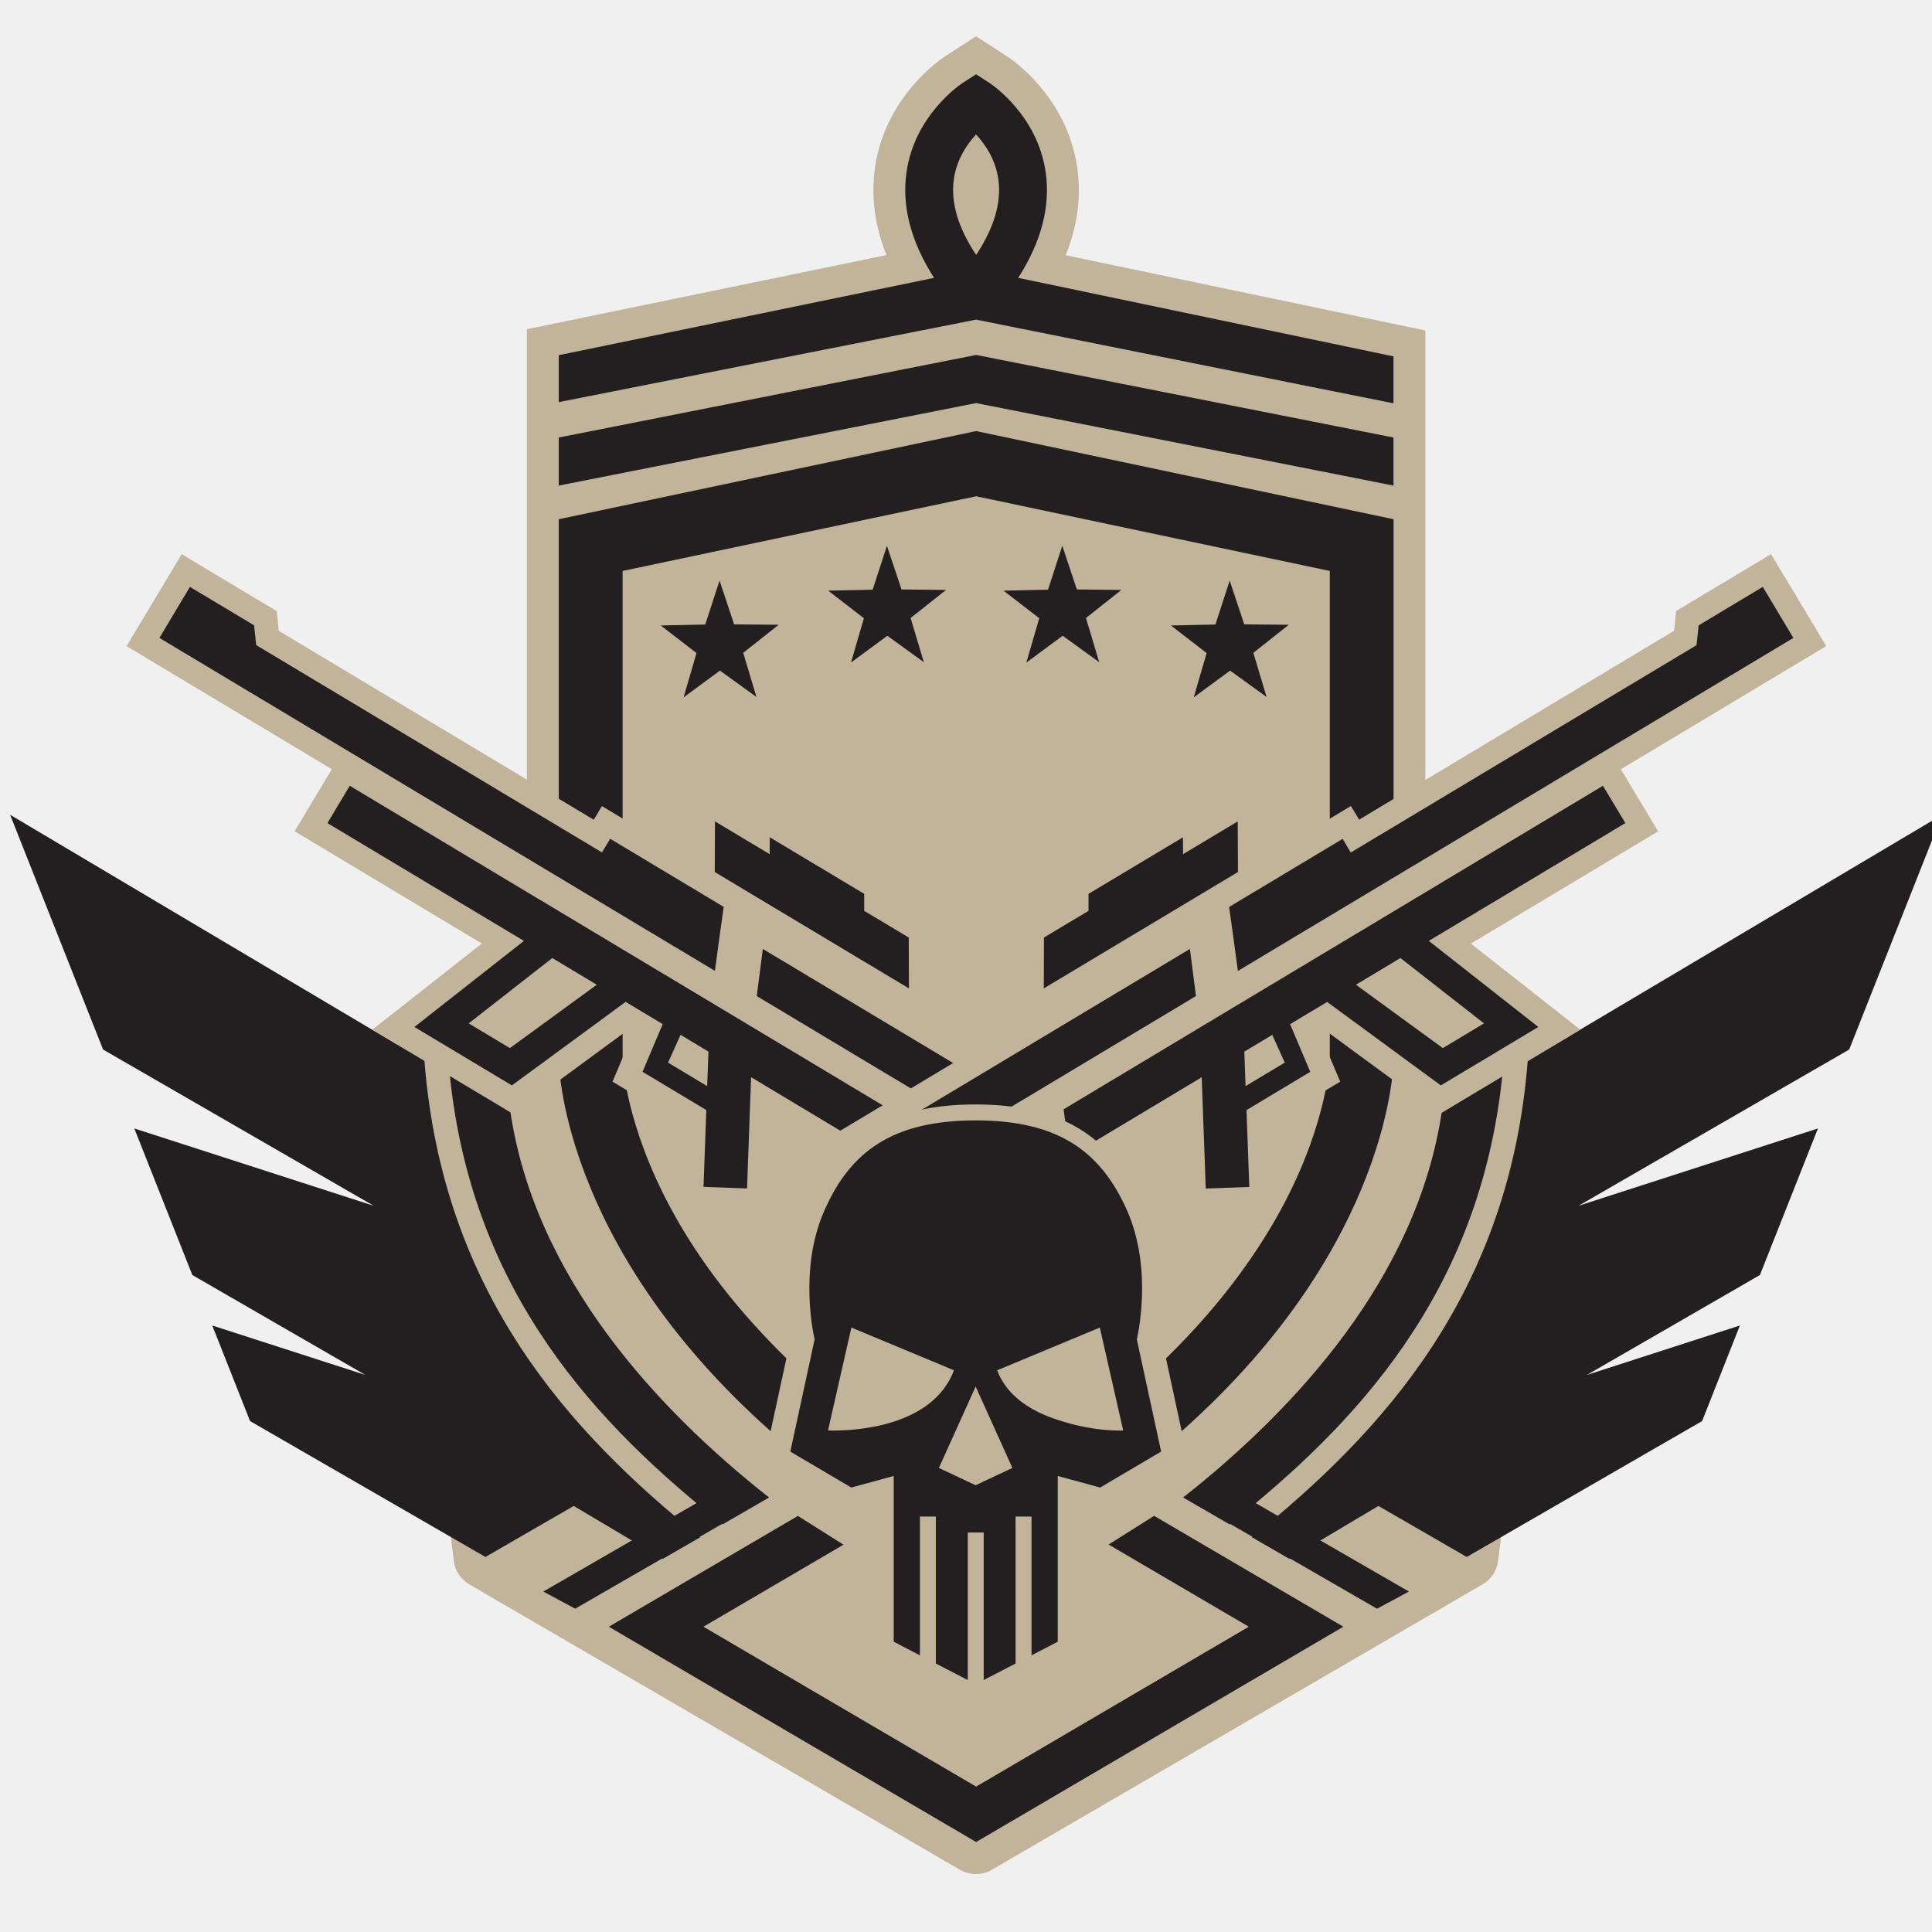
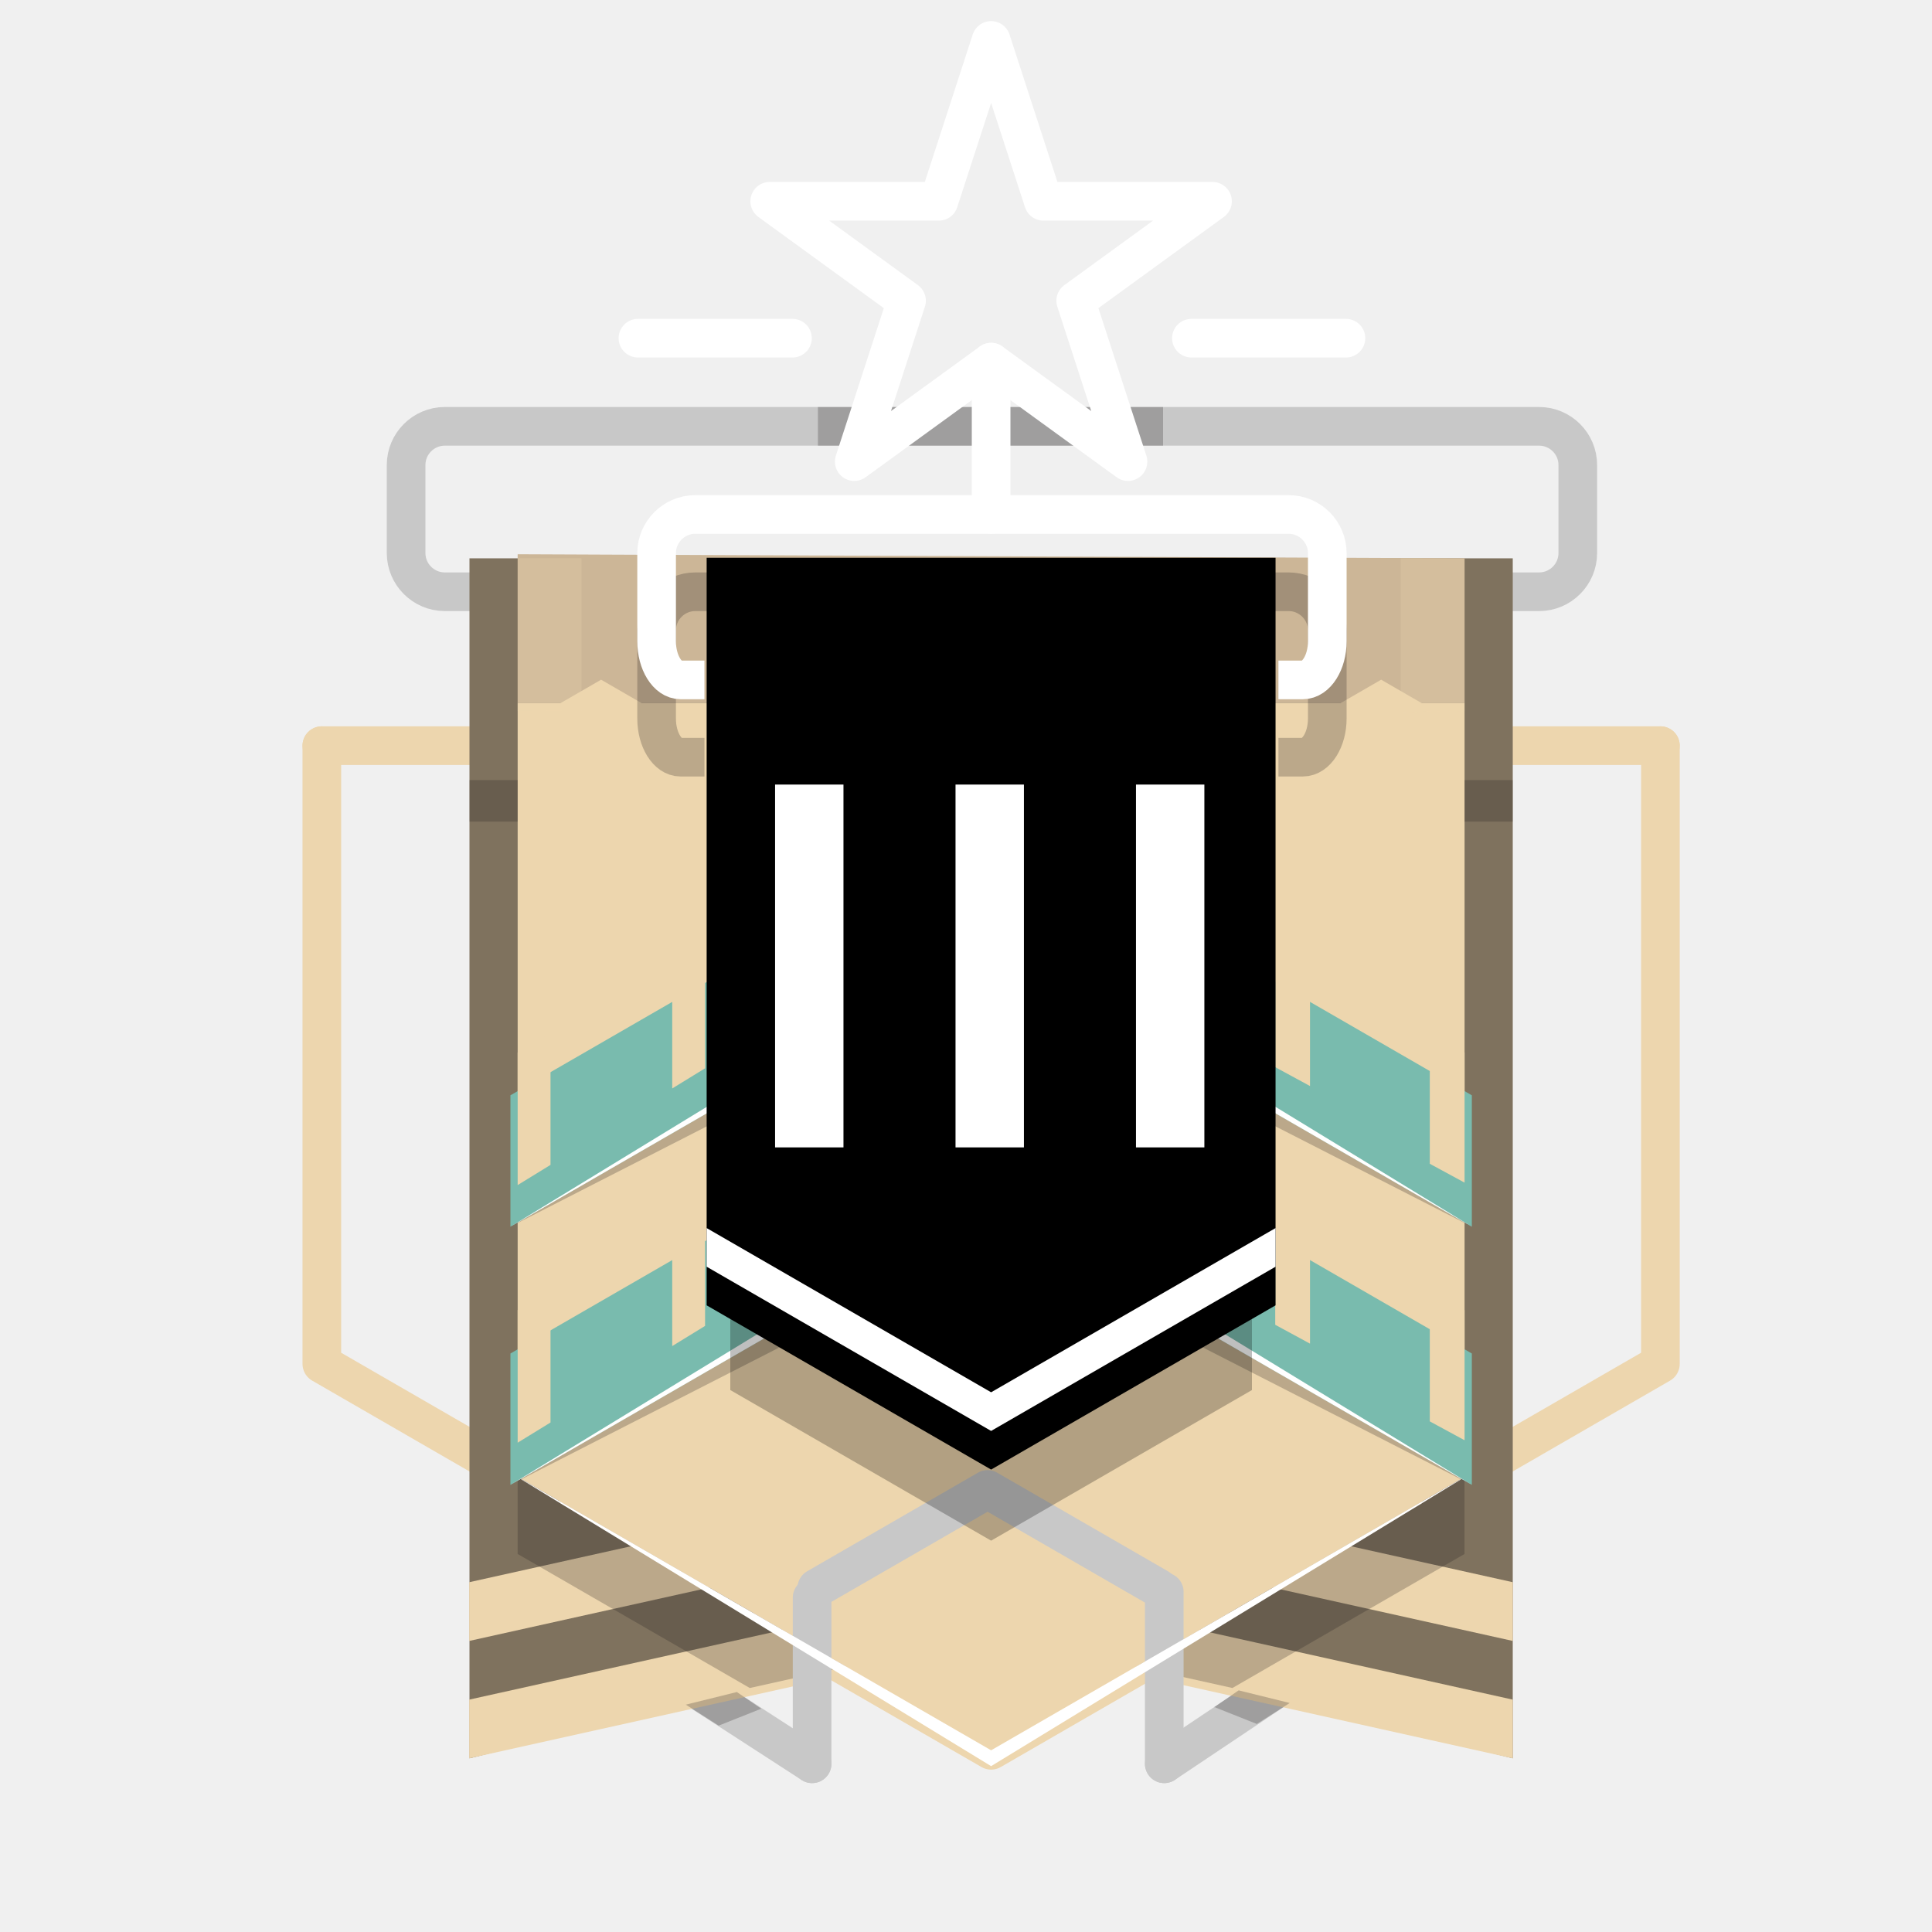
- <svg xmlns="http://www.w3.org/2000/svg" version="1.1" id="Ranks" x="0px" y="0px" width="242.38px" height="242.38px" viewBox="0 0 242.38 242.38" enable-background="new 0 0 242.38 242.38" xml:space="preserve">
-   <g>
+ <svg xmlns="http://www.w3.org/2000/svg" xmlns:xlink="http://www.w3.org/1999/xlink" version="1.1" x="0px" y="0px" width="500px" height="500px" viewBox="0 0 500 500" enable-background="new 0 0 500 500" xml:space="preserve">
+   <symbol id="League_x5F_Platinum" viewBox="-250.5 -250.36 501 501">
    <g>
-       <polygon fill="#C1B49A" points="53.25,133.08 63.97,139.47 96.36,159.47 122.4,201.82 122.4,231.09 60.9,195.32   " />
+       <path fill="none" stroke="#C8C8C8" stroke-width="10" stroke-linecap="round" stroke-linejoin="round" stroke-miterlimit="10" d="    M141.83,99.19c5.5,0,10,4.5,10,10V132c0,5.5-4.5,10-10,10H-141.4c-5.5,0-10-4.5-10-10v-22.81c0-5.5,4.5-10,10-10H141.83z" />
+     </g>
+     <polygon opacity="0" fill="#EDD6AE" points="173.21,-100.64 0,-200.64 -173.21,-100.64 -173.21,99.36 0,199.36 173.21,99.36  " />
+     <g>
+       <polyline fill="none" stroke="#EDD6AE" stroke-width="10" stroke-linecap="round" stroke-linejoin="round" stroke-miterlimit="10" points="    173.21,59.36 173.21,-100.64 0,-200.64 -173.21,-100.64 -173.21,59.36   " />
+       <line fill="none" stroke="#EDD6AE" stroke-width="10" stroke-linecap="round" stroke-linejoin="round" stroke-miterlimit="10" x1="-173.21" y1="59.36" x2="-124.4" y2="59.36" />
+       <line fill="none" stroke="#EDD6AE" stroke-width="10" stroke-linecap="round" stroke-linejoin="round" stroke-miterlimit="10" x1="124.4" y1="59.36" x2="173.21" y2="59.36" />
+     </g>
+     <line fill="none" stroke="#C8C8C8" stroke-width="10" stroke-linecap="round" stroke-linejoin="round" stroke-miterlimit="10" x1="-92.67" y1="-174.13" x2="-46.33" y2="-204.13" />
+     <line fill="none" stroke="#C8C8C8" stroke-width="10" stroke-linecap="round" stroke-linejoin="round" stroke-miterlimit="10" x1="44.81" y1="-204.13" x2="89.62" y2="-174.13" />
+     <polygon opacity="0" fill="none" stroke="#231F20" stroke-miterlimit="10" points="250,-249.86 -250,-249.86 -250,250.14    250,250.14  " />
+     <polygon fill="#7F725E" points="-135,-202.72 0,-169.23 135,-202.72 135,107.84 -135,107.84  " />
+     <polyline fill="#CCB697" points="122.53,107.84 122.53,70.38 -122.53,70.38 -122.53,108.9  " />
+     <polygon fill="#EDD6AE" points="135,-202.72 135,-187.53 -0.04,-157.53 -135.07,-187.53 -135.07,-202.72 -0.04,-172.72  " />
+     <polygon fill="#EDD6AE" points="135,-172.34 135,-157.14 -0.04,-127.14 -135.07,-157.14 -135.07,-172.34 -0.04,-142.34  " />
+     <polygon fill="#EDD6AE" points="-122.53,-129.9 0,-200.64 122.53,-129.9 122.53,70.38 -122.53,70.38  " />
+     <polygon opacity="0.25" fill="#231F20" points="-122.53,39.7 -135,39.7 -135,50.45 -122.53,50.45  " />
+     <polygon opacity="0.25" fill="#231F20" points="135,39.7 122.53,39.7 122.53,50.45 135,50.45  " />
+     <g>
+       <polygon fill="#EDD6AE" points="-10.47,85.49 0,91.54 10.47,85.49 10.47,-194.6 0,-200.64 -10.47,-194.6   " />
+       <polygon fill="#EDD6AE" points="40.47,85.49 50.94,91.54 61.41,85.49 61.41,-165.19 50.94,-171.23 40.47,-177.28   " />
+       <polygon fill="#EDD6AE" points="90.47,70.38 100.94,76.43 111.41,70.38 111.41,-136.75 100.94,-142.79 90.47,-148.84   " />
+       <polygon fill="#EDD6AE" points="-61.41,85.49 -50.94,91.54 -40.47,85.49 -40.47,-177.28 -50.94,-171.23 -61.41,-165.19   " />
+       <polygon fill="#EDD6AE" points="-111.41,70.38 -100.94,76.43 -90.47,70.38 -90.47,-148.84 -100.94,-142.79 -111.41,-136.75   " />
+     </g>
+     <path opacity="0.25" fill="#231F20" d="M-122.53-149.84l60.07-34.68l24.93,5.54l-85.01,49.08V-149.84z M37.52-178.98l24.93-5.54   l60.07,34.68v19.94L37.52-178.98z" />
+     <g>
+       <g>
+         <path fill="none" stroke="#C8C8C8" stroke-width="10" stroke-linecap="round" stroke-linejoin="round" stroke-miterlimit="10" d="     M-46.33-204.13c0,0,0,16.97,0,43" />
+       </g>
+       <g>
+         <path fill="none" stroke="#C8C8C8" stroke-width="10" stroke-linecap="round" stroke-linejoin="round" stroke-miterlimit="10" d="     M44.81-159.63c0-26.88,0-44.5,0-44.5" />
+       </g>
+     </g>
+     <polygon opacity="0.25" fill="#231F20" points="-79.01,-188.83 -65.8,-185.56 -59.5,-189.88 -70.5,-194.25  " />
+     <polygon opacity="0.25" fill="#231F20" points="77.28,-188.4 64.06,-185.13 57.76,-189.45 68.76,-193.82  " />
+     <polyline fill="none" stroke="#C8C8C8" stroke-width="10" stroke-linecap="round" stroke-linejoin="round" stroke-miterlimit="10" points="   43.27,-158.64 -0.92,-133.13 -45.11,-158.64  " />
+     <polygon fill="#FFFFFF" points="124.4,-128.82 0,-200.64 -124.41,-128.82 0,-204.74  " />
+     <g>
+       <polygon fill="#79BBAE" points="124.41,-131.95 124.41,-97.95 0,-26.13 -124.4,-97.95 -124.4,-131.95 0,-60.13   " />
+       <polygon opacity="0.25" fill="#231F20" points="-124.4,-131.95 0,-60.13 124.41,-131.95 0,-68.39   " />
+       <polygon fill="#FFFFFF" points="-124.4,-131.95 0,-60.13 124.41,-131.95 0,-56.03   " />
    </g>
    <g>
-       <path fill="#C1B49A" d="M122.4,235.09c-0.7,0-1.39-0.18-2.01-0.54l-61.5-35.77c-1.08-0.63-1.81-1.73-1.96-2.97l-7.65-62.24    c-0.19-1.52,0.51-3,1.79-3.84s2.92-0.87,4.23-0.08l10.71,6.39l32.44,20.03c0.53,0.33,0.98,0.78,1.31,1.31l26.04,42.35    c0.39,0.63,0.59,1.35,0.59,2.09v29.27c0,1.43-0.76,2.75-2.01,3.47C123.78,234.92,123.09,235.09,122.4,235.09z M64.63,192.86    l53.77,31.28v-21.18l-24.95-40.58l-31.58-19.5l-3.65-2.18L64.63,192.86z" />
+       <polygon fill="#79BBAE" points="124.41,-65.13 124.41,-31.13 0,40.69 -124.4,-31.13 -124.4,-65.13 0,6.69   " />
+       <polygon opacity="0.25" fill="#231F20" points="-124.4,-65.13 0,6.69 124.41,-65.13 0,-1.57   " />
+       <polygon fill="#FFFFFF" points="-124.4,-65.13 0,6.69 124.41,-65.13 0,10.8   " />
    </g>
    <g>
-       <polygon fill="#C1B49A" points="191.63,133.08 180.91,139.47 148.52,159.47 122.48,201.82 122.48,231.09 183.98,195.32   " />
+       <polyline fill="#EDD6AE" points="-114.03,-49.14 -114.03,-15.14 -122.53,-20.05 -122.53,-54.36   " />
+       <polyline fill="#EDD6AE" points="122.53,-53.73 122.53,-20.05 113.53,-14.85 113.53,-48.85   " />
+       <polyline fill="#EDD6AE" points="-114.03,-115.81 -114.03,-81.81 -122.53,-86.72 -122.53,-121.03   " />
+       <polyline fill="#EDD6AE" points="-74.03,-24.14 -74.03,9.86 -82.53,4.95 -82.53,-29.36   " />
+       <polyline fill="#EDD6AE" points="-74.03,-90.81 -74.03,-56.81 -82.53,-61.72 -82.53,-96.03   " />
+       <polyline fill="#EDD6AE" points="122.53,-120.4 122.53,-86.72 113.53,-81.52 113.53,-115.52   " />
+       <polyline fill="#EDD6AE" points="82.53,-28.73 82.53,4.95 73.53,10.15 73.53,-23.85   " />
+       <polyline fill="#EDD6AE" points="82.53,-95.4 82.53,-61.72 73.53,-56.52 73.53,-90.52   " />
    </g>
    <g>
-       <path fill="#C1B49A" d="M122.48,235.09c-0.69,0-1.38-0.18-1.99-0.53c-1.24-0.71-2.01-2.04-2.01-3.47v-29.27    c0-0.74,0.21-1.46,0.59-2.09l26.04-42.35c0.33-0.53,0.77-0.98,1.31-1.31l32.39-20l10.77-6.43c1.31-0.78,2.95-0.75,4.23,0.08    c1.28,0.83,1.97,2.32,1.79,3.84l-7.65,62.24c-0.15,1.24-0.88,2.34-1.96,2.97l-61.5,35.77    C123.87,234.91,123.18,235.09,122.48,235.09z M126.48,202.96v21.18l53.77-31.28l6.41-52.16l-3.7,2.21l-31.53,19.47L126.48,202.96z    " />
+       <g opacity="0.25">
+         <path fill="none" stroke="#231F20" stroke-width="10" stroke-linejoin="round" stroke-miterlimit="10" d="M74.36,56.38     c0,0,2.84,0,6.32,0s6.32,4.5,6.32,10l0,22.81c0,5.5-4.5,10-10,10H-76.57c-5.5,0-10-4.5-10-10l0-22.81c0-5.5,2.79-10,6.19-10     s6.19,0,6.19,0" />
+       </g>
+       <g>
+         <g opacity="0.25">
+           <line fill="none" stroke="#231F20" stroke-width="10" stroke-linejoin="round" stroke-miterlimit="10" x1="44.5" y1="142" x2="-44.82" y2="142" />
+         </g>
+         <line fill="none" stroke="#FFFFFF" stroke-width="10" stroke-linecap="round" stroke-linejoin="round" stroke-miterlimit="10" x1="0" y1="158.6" x2="0" y2="119.19" />
+       </g>
+       <g>
+         <path fill="none" stroke="#FFFFFF" stroke-width="10" stroke-linejoin="round" stroke-miterlimit="10" d="M74.36,76.38     c0,0,2.84,0,6.32,0s6.32,4.5,6.32,10l0,22.81c0,5.5-4.5,10-10,10H-76.57c-5.5,0-10-4.5-10-10l0-22.81c0-5.5,2.79-10,6.19-10     s6.19,0,6.19,0" />
+       </g>
+       <g>
+         <line fill="none" stroke="#FFFFFF" stroke-width="10" stroke-linecap="round" stroke-linejoin="round" stroke-miterlimit="10" x1="-51.41" y1="164.81" x2="-91.4" y2="164.81" />
+       </g>
+       <g>
+         <line fill="none" stroke="#FFFFFF" stroke-width="10" stroke-linecap="round" stroke-linejoin="round" stroke-miterlimit="10" x1="91.83" y1="164.81" x2="51.84" y2="164.81" />
+       </g>
+       <g>
+         <polygon fill="none" stroke="#FFFFFF" stroke-width="10" stroke-linecap="round" stroke-linejoin="round" stroke-miterlimit="10" points="     0,241.87 13.53,200.24 57.3,200.24 21.89,174.5 35.42,132.87 0,158.6 -35.42,132.87 -21.89,174.5 -57.3,200.24 -13.53,200.24         " />
+       </g>
    </g>
+     <path opacity="0.25" fill="#EDD6AE" d="M-106,68.4v39.44h-16.53v-39.5 M122.53,68.34v39.5H106V68.05" />
+   </symbol>
+   <symbol id="Position_x5F_3" viewBox="-250.5 -250.5 501 501">
+     <polygon opacity="0" fill="none" stroke="#231F20" stroke-miterlimit="10" points="250,-250 -250,-250 -250,250 250,250  " />
+     <polygon opacity="0.25" points="67.5,-107.55 67.5,37.03 0,37.03 -67.5,37.03 -67.5,-107.55 0,-146.53  " />
+     <polygon opacity="0" fill="none" stroke="#FF0000" stroke-width="10" stroke-miterlimit="10" points="-173.21,99.22 0,199.22    173.21,99.22 173.21,-100.78 0,-200.78 -173.21,-100.78  " />
+     <polygon opacity="0" fill="none" stroke="#FF0000" stroke-width="10" stroke-miterlimit="10" points="-142.03,-82.78 0,-0.78    142.03,-82.78 142.03,-82.78 0,-164.78 -142.03,-82.78  " />
    <g>
-       <path fill="#C1B49A" d="M127.73,34.87c2.91-4.55,4.07-9,3.44-13.29c-1.05-7.22-6.85-11.04-7.1-11.2l-1.63-1.05l-1.63,1.05    c-0.25,0.16-6.04,3.98-7.09,11.2c-0.62,4.29,0.54,8.75,3.45,13.29l-47.08,9.7v5.89v4.43v6.04v4.21v23v44.79    c0,0,0,36.12,52.36,64.36c52.36-28.24,52.36-64.36,52.36-64.36V65.14v-4.21v-6.04v-4.27v-5.89L127.73,34.87z" />
+       <polygon points="73.61,-85.63 73.61,107.84 0,107.84 -73.62,107.84 -73.62,-85.63 0,-128.13   " />
+       <g>
+         <path fill="#FFFFFF" d="M-55.91-44.75v93.9h17.7v-93.9H-55.91z" />
+         <path fill="#FFFFFF" d="M-9.21-44.75v93.9h17.7v-93.9H-9.21z" />
+         <path fill="#FFFFFF" d="M37.49-44.75v93.9h17.7v-93.9H37.49z" />
+       </g>
    </g>
-     <g>
-       <path fill="#C1B49A" d="M122.46,201.83l-1.9-1.02C66.72,171.77,66.1,134.5,66.1,132.93V41.3l45.11-9.3    c-1.48-3.7-1.96-7.39-1.43-11.01c1.29-8.84,8.1-13.48,8.87-13.98l3.8-2.46l3.8,2.46c0.76,0.49,7.59,5.11,8.89,13.98    c0.53,3.63,0.05,7.32-1.44,11.03l45.12,9.44v91.46c0,1.57-0.62,38.84-54.46,67.88L122.46,201.83z M74.1,47.82v85.11    c0.01,1.35,0.89,33.38,48.36,59.8c47.47-26.42,48.35-58.45,48.36-59.82V47.97l-48.35-10.12L74.1,47.82z M122.45,14.14    c-1.23,0.99-4.14,3.76-4.76,8c-0.48,3.3,0.48,6.85,2.86,10.56l1.91,2.99l1.91-2.98c2.38-3.71,3.34-7.26,2.86-10.56    C126.6,17.9,123.68,15.13,122.45,14.14z" />
+     <polygon fill="none" points="135,99.25 0,99.36 -135,99.25 -135,-122.84 0,-200.78 135,-122.84  " />
+     <polygon fill="#FFFFFF" points="-73.62,-65.63 0,-108.13 73.61,-65.63 73.61,-75.63 0,-118.13 -73.62,-75.63  " />
+   </symbol>
+   <symbol id="base" viewBox="-251.5 -251.36 503 503">
+     <polygon fill="none" stroke="#231F20" stroke-width="3" stroke-miterlimit="10" points="250,-249.86 -250,-249.86 -250,250.14    250,250.14  " />
+     <line fill="none" stroke="#231F20" stroke-width="3" stroke-miterlimit="10" x1="-250" y1="250.14" x2="250" y2="-249.86" />
+     <line fill="none" stroke="#231F20" stroke-width="3" stroke-miterlimit="10" x1="250" y1="250.14" x2="-250" y2="-249.86" />
+     <polygon fill="none" stroke="#FF0000" stroke-width="10" stroke-miterlimit="10" points="-173.21,99.36 0,199.36 173.21,99.36    173.21,-100.64 0,-200.64 -173.21,-100.64  " />
+   </symbol>
+   <g id="Layer_1" display="none">
+ </g>
+   <g id="_x5B_HBE_x5D__-_Bg" display="none">
+     <rect x="-724.58" y="-2800.64" display="inline" fill="#3A3A3A" width="2615.48" height="4079.18" />
+   </g>
+   <g id="_x5B_HBE_x5D__-_Struct" display="none">
+     <g id="League_x5F_Bronze" display="inline">
+ 	</g>
+     <use xlink:href="#base" width="503" height="503" id="XMLID_18_" x="-251.5" y="-251.36" transform="matrix(1 0 0 -1 256.5 252.333)" display="inline" overflow="visible" />
+   </g>
+   <g id="Bases">
+     <g id="League_x5F_Diamond_x5F_Small">
+       <g id="League_x5F_Diamond">
+ 		</g>
    </g>
-     <g>
-       <polygon fill="#231F20" points="72.16,201.82 96.42,187.82 92.74,185.48 68.16,199.67   " />
+   </g>
+   <g id="Compound">
+     <g id="Rank_x5F_Copper_x5F_4_x5F_Small_1_">
+       <g id="Rank_x5F_Copper_x5F_4_2_">
+ 		</g>
    </g>
-     <g>
-       <polygon fill="#231F20" points="174.82,60.92 122.46,50.57 70.1,60.92 70.1,54.89 122.46,44.53 174.82,54.89   " />
+     <g id="Rank_x5F_Copper_x5F_4_x5F_Small_2_">
+       <g id="Rank_x5F_Copper_x5F_4_3_">
+ 		</g>
    </g>
-     <g>
-       <polygon fill="#231F20" points="172.75,201.82 148.5,187.82 152.17,185.48 176.76,199.67   " />
+     <g id="Rank_x5F_Copper_x5F_4_5_">
+       <g id="League_x5F_Copper">
+ 		</g>
    </g>
-     <g>
-       <path fill="#231F20" d="M70.1,50.45v-5.89l47.08-9.7c-2.91-4.55-4.07-9-3.45-13.29c1.05-7.21,6.84-11.04,7.09-11.2l1.63-1.05    l1.63,1.05c0.25,0.16,6.05,3.99,7.1,11.2c0.63,4.29-0.53,8.75-3.44,13.29l47.08,9.85v5.89L122.46,40.1L70.1,50.45z M122.45,16.87    c-1.11,1.2-2.44,3.11-2.79,5.63c-0.4,2.9,0.54,6.08,2.8,9.48c2.26-3.4,3.19-6.57,2.79-9.47C124.9,19.98,123.57,18.07,122.45,16.87    " />
+     <g id="Rank_x5F_Copper_x5F_4_x5F_Small_4_">
+       <g id="Rank_x5F_Copper_x5F_4_6_">
+ 		</g>
    </g>
-     <g>
-       <polygon fill="#231F20" points="122.46,231.09 168.53,204.08 144.79,190.17 139.08,193.77 156.67,204.08 122.46,224.14     88.25,204.08 105.82,193.79 100.1,190.18 76.38,204.08   " />
+     <g id="Rank_x5F_Copper_x5F_4_x5F_Small_3_">
+       <g id="Rank_x5F_Copper_x5F_4_4_">
+ 		</g>
    </g>
-     <g>
-       <path fill="#231F20" d="M154.26,191.24c15.61-12.39,31.36-28.81,34.21-56.27l-7.59,4.5c-3.11,20.79-18.33,37.26-32.45,48.4    L154.26,191.24z" />
+     <g id="Rank_x5F_Copper_x5F_4_x5F_Small">
+       <g id="Rank_x5F_Copper_x5F_4">
+ 		</g>
    </g>
-     <g>
-       <path fill="#231F20" d="M90.65,191.24l5.83-3.37c-14.13-11.14-29.35-27.61-32.45-48.4l-7.59-4.5    C59.29,162.43,75.04,178.85,90.65,191.24" />
+     <g id="Position_x5F_1_x5F_Small">
+       <g id="Position_x5F_1_1_">
+ 		</g>
    </g>
-     <g>
-       <path fill="#231F20" d="M83.15,195.57l4.71-2.72c-16.22-13.03-32.33-30.45-34.61-59.77L1.27,102.22l11.66,29.45l33.95,19.6    l-30.03-9.7l7.28,18.39l21.7,12.53l-19.2-6.2l4.74,11.99l29.53,17.05l11.08-6.4L83.15,195.57z" />
+     <g id="Rank_x5F_Copper_x5F_3">
+ 	</g>
+     <g id="Rank_x5F_Copper_x5F_2">
+ 	</g>
+     <g id="Rank_x5F_Copper_x5F_1">
+ 	</g>
+     <g id="Rank_x5F_Bronze_x5F_4">
+ 	</g>
+     <g id="Rank_x5F_Bronze_x5F_3">
+ 	</g>
+     <g id="Rank_x5F_Bronze_x5F_2">
+ 	</g>
+     <g id="Rank_x5F_Bronze_x5F_1">
+ 	</g>
+     <g id="Rank_x5F_Silver_x5F_4">
+ 	</g>
+     <g id="Rank_x5F_Silver_x5F_3">
+ 	</g>
+     <g id="Rank_x5F_Silver_x5F_2">
+ 	</g>
+     <g id="Rank_x5F_Silver_x5F_1">
+ 	</g>
+     <g id="Rank_x5F_Gold_x5F_4">
+ 	</g>
+     <g id="Rank_x5F_Gold_x5F_3">
+ 	</g>
+     <g id="Rank_x5F_Gold_x5F_2">
+ 	</g>
+     <g id="Rank_x5F_Gold_x5F_1">
+ 	</g>
+     <g id="Rank_x5F_Platinum_x5F_4">
+       <use xlink:href="#League_x5F_Platinum" width="501" height="501" x="-250.5" y="-250.36" transform="matrix(1 0 0 -1 256.5 252.334)" overflow="visible" />
+       <use xlink:href="#Position_x5F_3" width="501" height="501" x="-250.5" y="-250.5" transform="matrix(1 0 0 -1 256.5 252.1934)" overflow="visible" />
    </g>
-     <g>
-       <path fill="#231F20" d="M199.09,172.49l21.7-12.53l7.28-18.39l-30.03,9.7l33.95-19.6l11.66-29.45l-51.99,30.86    c-2.28,29.32-18.39,46.73-34.61,59.77l4.71,2.72l11.17-6.64l11.08,6.4l29.53-17.05l4.74-11.99L199.09,172.49z" />
-     </g>
-     <g>
-       <path fill="#231F20" d="M122.46,54.08L70.1,65.14v67.79c0,0,0,22.99,26.58,46.62l1.98-9.14c-6.01-5.87-10.88-12.12-14.41-18.64    c-5.78-10.65-6.13-18.48-6.14-18.91V71.63l44.36-9.37l44.36,9.37v61.3c0,0.07-0.24,7.54-5.64,17.89    c-2.87,5.5-7.5,12.36-14.91,19.6l1.97,9.13c26.58-23.63,26.58-46.62,26.58-46.62V65.14L122.46,54.08z" />
-     </g>
-     <g>
-       <polygon fill="#231F20" points="97.69,78.38 93.24,81.9 94.9,87.44 90.32,84.13 85.76,87.49 87.38,81.93 82.9,78.47 88.48,78.35     90.27,72.84 92.1,78.33   " />
-     </g>
-     <g>
-       <polygon fill="#231F20" points="118.69,74.01 114.24,77.53 115.9,83.07 111.32,79.76 106.76,83.12 108.38,77.56 103.9,74.1     109.48,73.98 111.27,68.47 113.1,73.95   " />
-     </g>
-     <g>
-       <polygon fill="#231F20" points="140.69,74.01 136.24,77.53 137.9,83.07 133.32,79.76 128.76,83.12 130.38,77.56 125.9,74.1     131.48,73.98 133.27,68.47 135.1,73.95   " />
-     </g>
-     <g>
-       <polygon fill="#231F20" points="161.69,78.38 157.24,81.9 158.9,87.44 154.32,84.13 149.76,87.49 151.38,81.93 146.9,78.47     152.48,78.35 154.27,72.84 156.1,78.33   " />
-     </g>
-     <g>
-       <path fill="#231F20" d="M86.71,150.35l0.38-10.25l-8.36-5.01l2.53-5.98l-2.68-1.61L64.3,137.98l-14.96-8.97l13.74-10.8    l-24.07-14.43l4.35-7.26l69.81,41.86l-1.24,9.12l-16.3-9.77l-0.47,12.93L86.71,150.35z M87.32,133.67l0.03-0.91l-1.3-0.78    l-0.33,0.73L87.32,133.67z M63.89,129.69l8.27-6.03L69.41,122l-7.96,6.22L63.89,129.69z" />
-     </g>
-     <g>
-       <path fill="#C1B49A" d="M43.88,98.58l67.68,40.58l-0.8,5.89l-16.53-9.91l-0.51,13.96l-5.46-0.2l0.35-9.64l-8-4.8l2.53-5.98    l-4.65-2.79l-14.27,10.48l-12.23-7.33l13.74-10.8l-24.65-14.78L43.88,98.58z M63.97,131.49l10.9-7.95l-5.58-3.35l-10.49,8.2    L63.97,131.49 M88.72,136.26l0.16-4.33l-3.5-2.1l-1.57,3.48L88.72,136.26 M42.85,94.47l-1.54,2.57l-2.81,4.68l-1.54,2.57    l2.57,1.54l20.92,12.54l-10.31,8.11l-3.42,2.69l3.74,2.24l12.23,7.33l1.71,1.03L66,138.6l12.66-9.3l0.71,0.42l-1.51,3.58    l-1.02,2.4l2.24,1.34l6.48,3.89l-0.29,7.87l-0.11,3l3,0.11l5.46,0.2l3,0.11l0.11-3l0.32-8.89l12.17,7.3l3.9,2.34l0.61-4.51    l0.8-5.89l0.27-1.96l-1.7-1.02L45.42,96.01L42.85,94.47z" />
-     </g>
-     <g>
-       <polygon fill="#231F20" points="17.94,80.54 23.31,71.58 33.29,77.56 33.55,80.04 75,104.89 76.02,103.18 92.4,113 91.65,118.45     90.86,124.26   " />
-     </g>
-     <g>
-       <path fill="#C1B49A" d="M23.83,73.63l8.05,4.82l0.26,2.48l43.38,26.01l1.03-1.71l14.24,8.54l-0.62,4.47l-0.48,3.56L20,80.03    l1.69-2.83l1.11-1.86L23.83,73.63z M22.8,69.52l-1.54,2.57l-1.03,1.71l-1.11,1.86l-1.7,2.83l-1.54,2.57l2.57,1.54l69.69,41.78    l3.9,2.34l0.61-4.51l0.49-3.56l0.61-4.46l0.27-1.96l-1.7-1.02l-14.24-8.54l-2.57-1.54l-1.02,1.71l-39.52-23.7l-0.1-0.99    l-0.16-1.49l-1.29-0.77l-8.05-4.82L22.8,69.52z" />
-     </g>
-     <g>
-       <polygon fill="#231F20" points="112.61,154.51 125.34,144.94 93.33,125.74 94.5,116.58 140.48,144.15 117.69,161.28   " />
-     </g>
-     <g>
-       <path fill="#C1B49A" d="M95.7,119.05l42.1,25.24l-19.81,14.89l-3.28-4.37l13.32-10.01l-33.09-19.84L95.7,119.05z M93.31,114.12    l-0.58,4.55l-0.76,5.91l-0.25,1.95l1.68,1.01l29.26,17.54l-9.75,7.33l-2.4,1.8l1.8,2.4l3.28,4.37l1.8,2.4l2.4-1.8l19.81-14.89    l3.56-2.68l-3.82-2.29l-42.1-25.24L93.31,114.12z" />
-     </g>
-     <g>
-       <polygon fill="#231F20" points="88.16,110.24 88.21,100.41 95.07,104.52 95.07,102.4 109.91,111.29 109.91,113.42 115.5,116.77     115.53,126.66   " />
-     </g>
-     <g>
-       <path fill="#C1B49A" d="M89.7,103.05l6.86,4.11l0.01-2.12l11.85,7.1l0,2.13l5.59,3.35l0.02,6.38L89.67,109.4L89.7,103.05z     M86.73,97.77l-0.03,5.26l-0.03,6.35l-0.01,1.71l1.47,0.88l24.36,14.61l4.56,2.74l-0.02-5.32l-0.02-6.38l-0.01-1.69l-1.45-0.87    l-4.14-2.48v-0.43l0-1.7l-1.45-0.87l-11.85-7.1l-4.53-2.72l0,2.12l-2.33-1.4L86.73,97.77z" />
-     </g>
-     <g>
-       <path fill="#231F20" d="M149.35,137.73l-16.3,9.77l-1.24-9.12l69.81-41.86l4.35,7.26l-24.07,14.43l13.74,10.8l-14.95,8.97    l-14.27-10.48l-2.68,1.61l2.53,5.98l-8.36,5.01l0.38,10.25l-8.46,0.31L149.35,137.73z M157.67,133.67l1.6-0.96l-0.33-0.73    l-1.3,0.78L157.67,133.67z M181.09,129.69l2.44-1.46l-7.96-6.22l-2.76,1.65L181.09,129.69z" />
-     </g>
-     <g>
-       <path fill="#C1B49A" d="M201.1,98.58l2.81,4.68l-24.66,14.78l13.74,10.8l-12.23,7.33L166.5,125.7l-4.65,2.79l2.53,5.98l-8,4.8    l0.35,9.64l-5.46,0.2l-0.51-13.96l-16.53,9.91l-0.8-5.89L201.1,98.58z M181.01,131.49l5.17-3.1l-10.49-8.2l-5.58,3.35    L181.01,131.49 M156.26,136.26l4.92-2.95l-1.57-3.48l-3.5,2.1L156.26,136.26 M202.13,94.47l-2.57,1.54l-67.68,40.58l-1.7,1.02    l0.27,1.96l0.8,5.89l0.61,4.51l3.9-2.34l12.17-7.3l0.32,8.89l0.11,3l3-0.11l5.46-0.2l3-0.11l-0.11-3l-0.29-7.87l6.48-3.89    l2.24-1.34l-1.02-2.4l-1.51-3.58l0.71-0.42l12.66,9.3l1.61,1.18l1.71-1.03l12.23-7.33l3.73-2.24l-3.42-2.69l-10.31-8.11    l20.92-12.54l2.57-1.54l-1.54-2.57l-2.81-4.68L202.13,94.47z" />
-     </g>
-     <g>
-       <polygon fill="#231F20" points="153.33,118.45 152.58,113 168.96,103.18 169.98,104.89 211.43,80.04 211.69,77.56 221.67,71.58     227.04,80.54 154.12,124.26   " />
-     </g>
-     <g>
-       <path fill="#C1B49A" d="M221.15,73.63l1.03,1.71l1.11,1.86l1.7,2.83l-69.69,41.78l-0.48-3.56l-0.62-4.47l14.24-8.54l1.02,1.71    l43.38-26.01l0.26-2.48L221.15,73.63z M222.18,69.52l-2.57,1.54l-8.04,4.82l-1.29,0.77l-0.15,1.49l-0.1,0.99l-39.52,23.7    l-1.03-1.71l-2.57,1.54l-14.24,8.54l-1.7,1.02l0.27,1.96l0.62,4.47l0.48,3.56l0.61,4.51l3.9-2.34l69.69-41.78l2.57-1.54    l-1.54-2.57l-1.69-2.83l-1.12-1.86l-1.03-1.71L222.18,69.52z" />
-     </g>
-     <g>
-       <polygon fill="#231F20" points="104.5,144.15 150.48,116.58 151.65,125.74 119.64,144.94 132.37,154.51 127.29,161.28   " />
-     </g>
-     <g>
-       <path fill="#C1B49A" d="M149.28,119.05l0.76,5.91l-33.09,19.84l13.32,10.01l-3.28,4.37l-19.8-14.89L149.28,119.05z M151.68,114.12    l-3.94,2.36l-42.1,25.24l-3.82,2.29l3.56,2.68l19.81,14.89l2.4,1.8l1.8-2.4l3.28-4.37l1.8-2.4l-2.4-1.8l-9.75-7.33l29.26-17.54    l1.68-1.01l-0.25-1.95l-0.76-5.91L151.68,114.12z" />
-     </g>
-     <g>
-       <polygon fill="#231F20" points="129.48,116.77 135.07,113.42 135.07,111.29 149.91,102.4 149.92,104.52 156.77,100.41     156.82,110.24 129.45,126.66   " />
-     </g>
-     <g>
-       <path fill="#C1B49A" d="M155.28,103.05l0.03,6.35L130.95,124l0.02-6.38l5.59-3.35l0-2.13l11.85-7.1l0.01,2.12L155.28,103.05z     M158.25,97.77l-4.51,2.71l-2.33,1.4l-0.01-2.12l-4.53,2.72l-11.85,7.1l-1.46,0.87l0,1.7l0,0.43l-4.14,2.48l-1.45,0.87l0,1.69    l-0.02,6.38l-0.02,5.32l4.56-2.74l24.36-14.61l1.47-0.88l-0.01-1.71l-0.03-6.35L158.25,97.77z" />
-     </g>
-     <g>
-       <path fill="#231F20" d="M111.1,206.58v-20.09l-4.47,1.21L98,182.61l3.15-14.57c-0.32-1.48-1.84-9.43,1.34-16.59    c3.65-8.22,9.79-11.89,19.9-11.89c10.25,0,16.2,3.55,19.9,11.89c3.18,7.17,1.67,15.11,1.34,16.59l3.15,14.57l-8.63,5.09    l-4.47-1.21v20.09l-11.29,5.85L111.1,206.58z M122.4,185.22l3.29-1.55l-3.29-7.29l-3.29,7.29L122.4,185.22z M105.14,178.47    c3.02-0.07,10.53-0.77,13.23-6.03l-10.83-4.51L105.14,178.47z M126.44,172.44c1.06,1.98,3.08,3.5,6,4.55    c3.17,1.13,5.8,1.41,7.22,1.47l-2.39-10.53L126.44,172.44z" />
-     </g>
-     <g>
-       <path fill="#C1B49A" d="M122.4,140.56c10.43,0,15.71,3.92,18.99,11.29c3.35,7.55,1.23,16.18,1.23,16.18l3.05,14.08l-7.65,4.51    l-5.32-1.45v20.79l-3.29,1.71v-17.41h-2v18.44l-4,2.07v-18.51h-2v18.51l-4-2.07v-18.44h-2v17.41l-3.29-1.71v-20.79l-5.32,1.45    l-7.65-4.51l3.05-14.08c0,0-2.12-8.63,1.23-16.18C106.68,144.48,111.97,140.56,122.4,140.56 M140.33,179.47    c0.38,0,0.58-0.01,0.58-0.01l-2.93-12.91l-12.88,5.36c1.16,3.1,3.96,4.93,7,6.02C135.99,179.31,139.1,179.47,140.33,179.47     M104.62,179.47c2.76,0,12.41-0.51,15.06-7.56l-12.87-5.36l-2.93,12.91C103.89,179.46,104.15,179.47,104.62,179.47 M122.4,186.33    l4.61-2.17l-4.61-10.21l-4.61,10.21L122.4,186.33 M122.4,138.56c-10.57,0-16.99,3.85-20.82,12.48c-3.17,7.13-1.86,14.99-1.45,17    l-2.96,13.66l-0.31,1.41l1.24,0.73l7.65,4.51l0.73,0.43l0.82-0.22l2.8-0.76v18.17v1.22l1.08,0.56l3.29,1.71l0.92,0.48l1.08,0.56    l4,2.07l0.92,0.48v1.03l1-0.52l1,0.52v-1.03l0.92-0.48l4-2.07l1.08-0.56l0.92-0.48l3.29-1.71l1.08-0.56v-1.22V187.8l2.8,0.76    l0.81,0.22l0.73-0.43l7.65-4.51l1.24-0.73l-0.31-1.41l-2.96-13.66c0.41-2,1.71-9.86-1.45-17    C139.38,142.41,132.96,138.56,122.4,138.56 M127.94,172.9l8.62-3.59l1.83,8.05c-1.42-0.16-3.37-0.52-5.61-1.31    C130.6,175.26,128.98,174.21,127.94,172.9 M106.4,177.41l1.84-8.1l8.66,3.61C114.45,176.3,109.44,177.19,106.4,177.41     M120.42,183.18l1.97-4.38l1.97,4.38l-1.97,0.93L120.42,183.18z" />
+     <g id="Rank_x5F_Platinum_x5F_3">
+ 	</g>
+     <g id="Rank_x5F_Platinum_x5F_2">
+ 	</g>
+     <g id="Rank_x5F_Platinum_x5F_1">
+       <g id="Position_x5F_1">
+ 		</g>
    </g>
  </g>
</svg>
